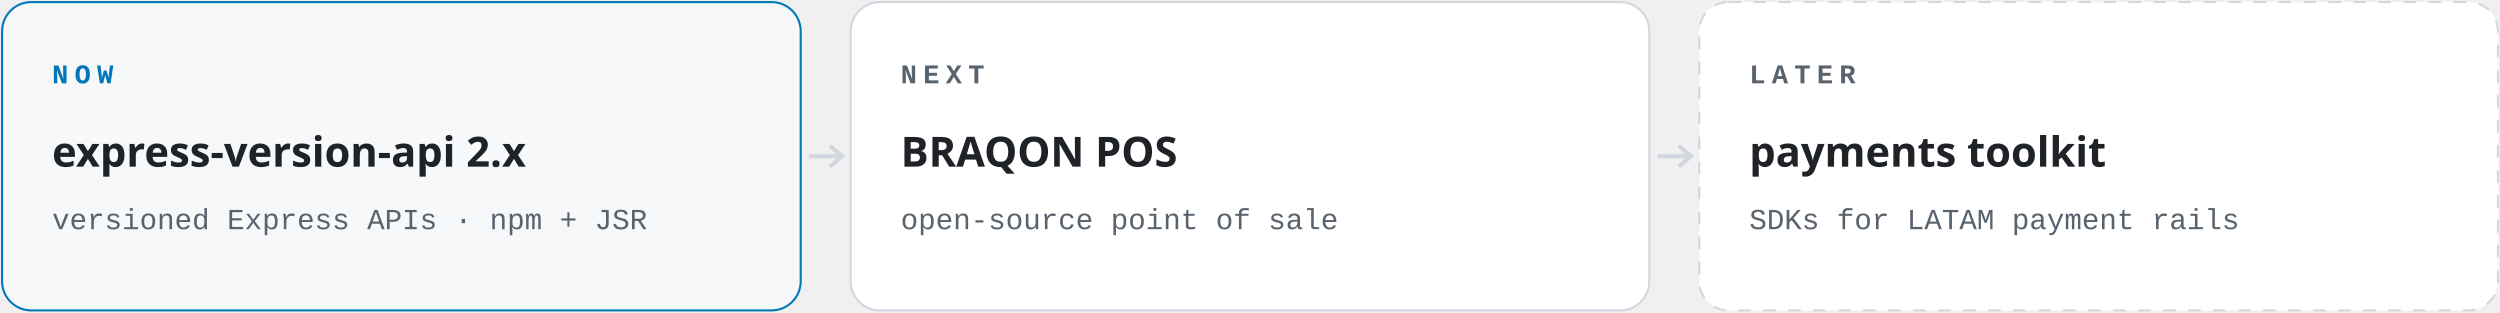
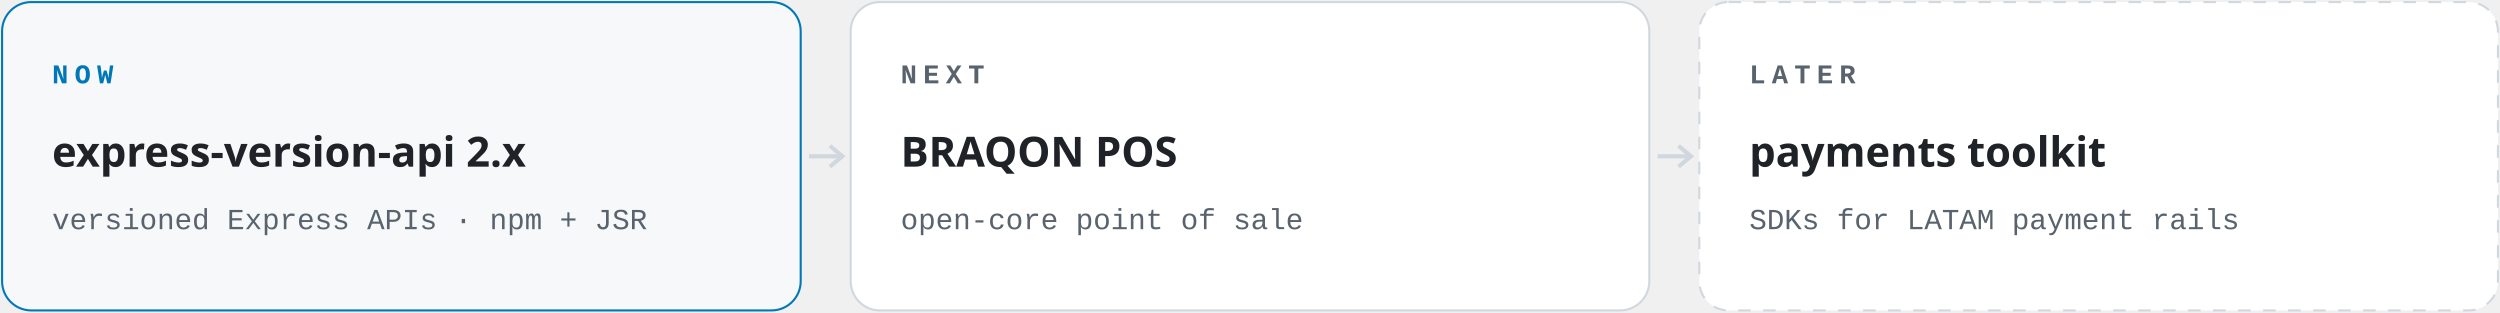
<svg xmlns="http://www.w3.org/2000/svg" width="1200" height="150" viewBox="0 0 1200 150" fill="none" role="img">
  <style>.blink{animation:blink 1.1s steps(1) infinite}@keyframes blink{50%{opacity:0}}@media (prefers-reduced-motion:reduce){*{animation:none!important}}</style>
  <rect x="1.0" y="1" width="383.333" height="148" rx="14" fill="#f6f8fa" stroke="#0077b6" />
  <text x="25.0" y="40" font-family="ui-monospace, SFMono-Regular, 'SF Mono', Menlo, Consolas, 'Liberation Mono', monospace" font-size="13" font-weight="700" fill="#0077b6" text-anchor="start" letter-spacing="3">NOW</text>
  <text x="25.0" y="80" font-family="-apple-system, BlinkMacSystemFont, 'Segoe UI', 'Noto Sans', Helvetica, Arial, sans-serif" font-size="20" font-weight="700" fill="#1f2328" text-anchor="start">express-version-api 2.x</text>
  <text x="25.0" y="110" font-family="ui-monospace, SFMono-Regular, 'SF Mono', Menlo, Consolas, 'Liberation Mono', monospace" font-size="14" font-weight="400" fill="#59636e" text-anchor="start">versioned Express APIs · npm + JSR</text>
  <path d="M388.333,75.0 h16" stroke="#d0d7de" stroke-width="2" />
  <path d="M398.333,70.0 l6,5 -6,5" stroke="#d0d7de" stroke-width="2" fill="none" />
  <rect x="408.333" y="1" width="383.333" height="148" rx="14" fill="#ffffff" stroke="#d0d7de" />
  <text x="432.333" y="40" font-family="ui-monospace, SFMono-Regular, 'SF Mono', Menlo, Consolas, 'Liberation Mono', monospace" font-size="13" font-weight="700" fill="#59636e" text-anchor="start" letter-spacing="3">NEXT</text>
  <text x="432.333" y="80" font-family="-apple-system, BlinkMacSystemFont, 'Segoe UI', 'Noto Sans', Helvetica, Arial, sans-serif" font-size="20" font-weight="700" fill="#1f2328" text-anchor="start">BRAQON POS</text>
-   <text x="432.333" y="110" font-family="ui-monospace, SFMono-Regular, 'SF Mono', Menlo, Consolas, 'Liberation Mono', monospace" font-size="14" font-weight="400" fill="#59636e" text-anchor="start">open-source point of sale</text>
+   <text x="432.333" y="110" font-family="ui-monospace, SFMono-Regular, 'SF Mono', Menlo, Consolas, 'Liberation Mono', monospace" font-size="14" font-weight="400" fill="#59636e" text-anchor="start">open-core point of sale</text>
  <path d="M795.667,75.0 h16" stroke="#d0d7de" stroke-width="2" />
  <path d="M805.667,70.0 l6,5 -6,5" stroke="#d0d7de" stroke-width="2" fill="none" />
  <rect x="815.667" y="1" width="383.333" height="148" rx="14" fill="#ffffff" stroke="#d0d7de" stroke-dasharray="6 6" />
  <text x="839.667" y="40" font-family="ui-monospace, SFMono-Regular, 'SF Mono', Menlo, Consolas, 'Liberation Mono', monospace" font-size="13" font-weight="700" fill="#59636e" text-anchor="start" letter-spacing="3">LATER</text>
  <text x="839.667" y="80" font-family="-apple-system, BlinkMacSystemFont, 'Segoe UI', 'Noto Sans', Helvetica, Arial, sans-serif" font-size="20" font-weight="700" fill="#1f2328" text-anchor="start">payments toolkit</text>
  <text x="839.667" y="110" font-family="ui-monospace, SFMono-Regular, 'SF Mono', Menlo, Consolas, 'Liberation Mono', monospace" font-size="14" font-weight="400" fill="#59636e" text-anchor="start">SDKs for LATAM payment rails</text>
</svg>
